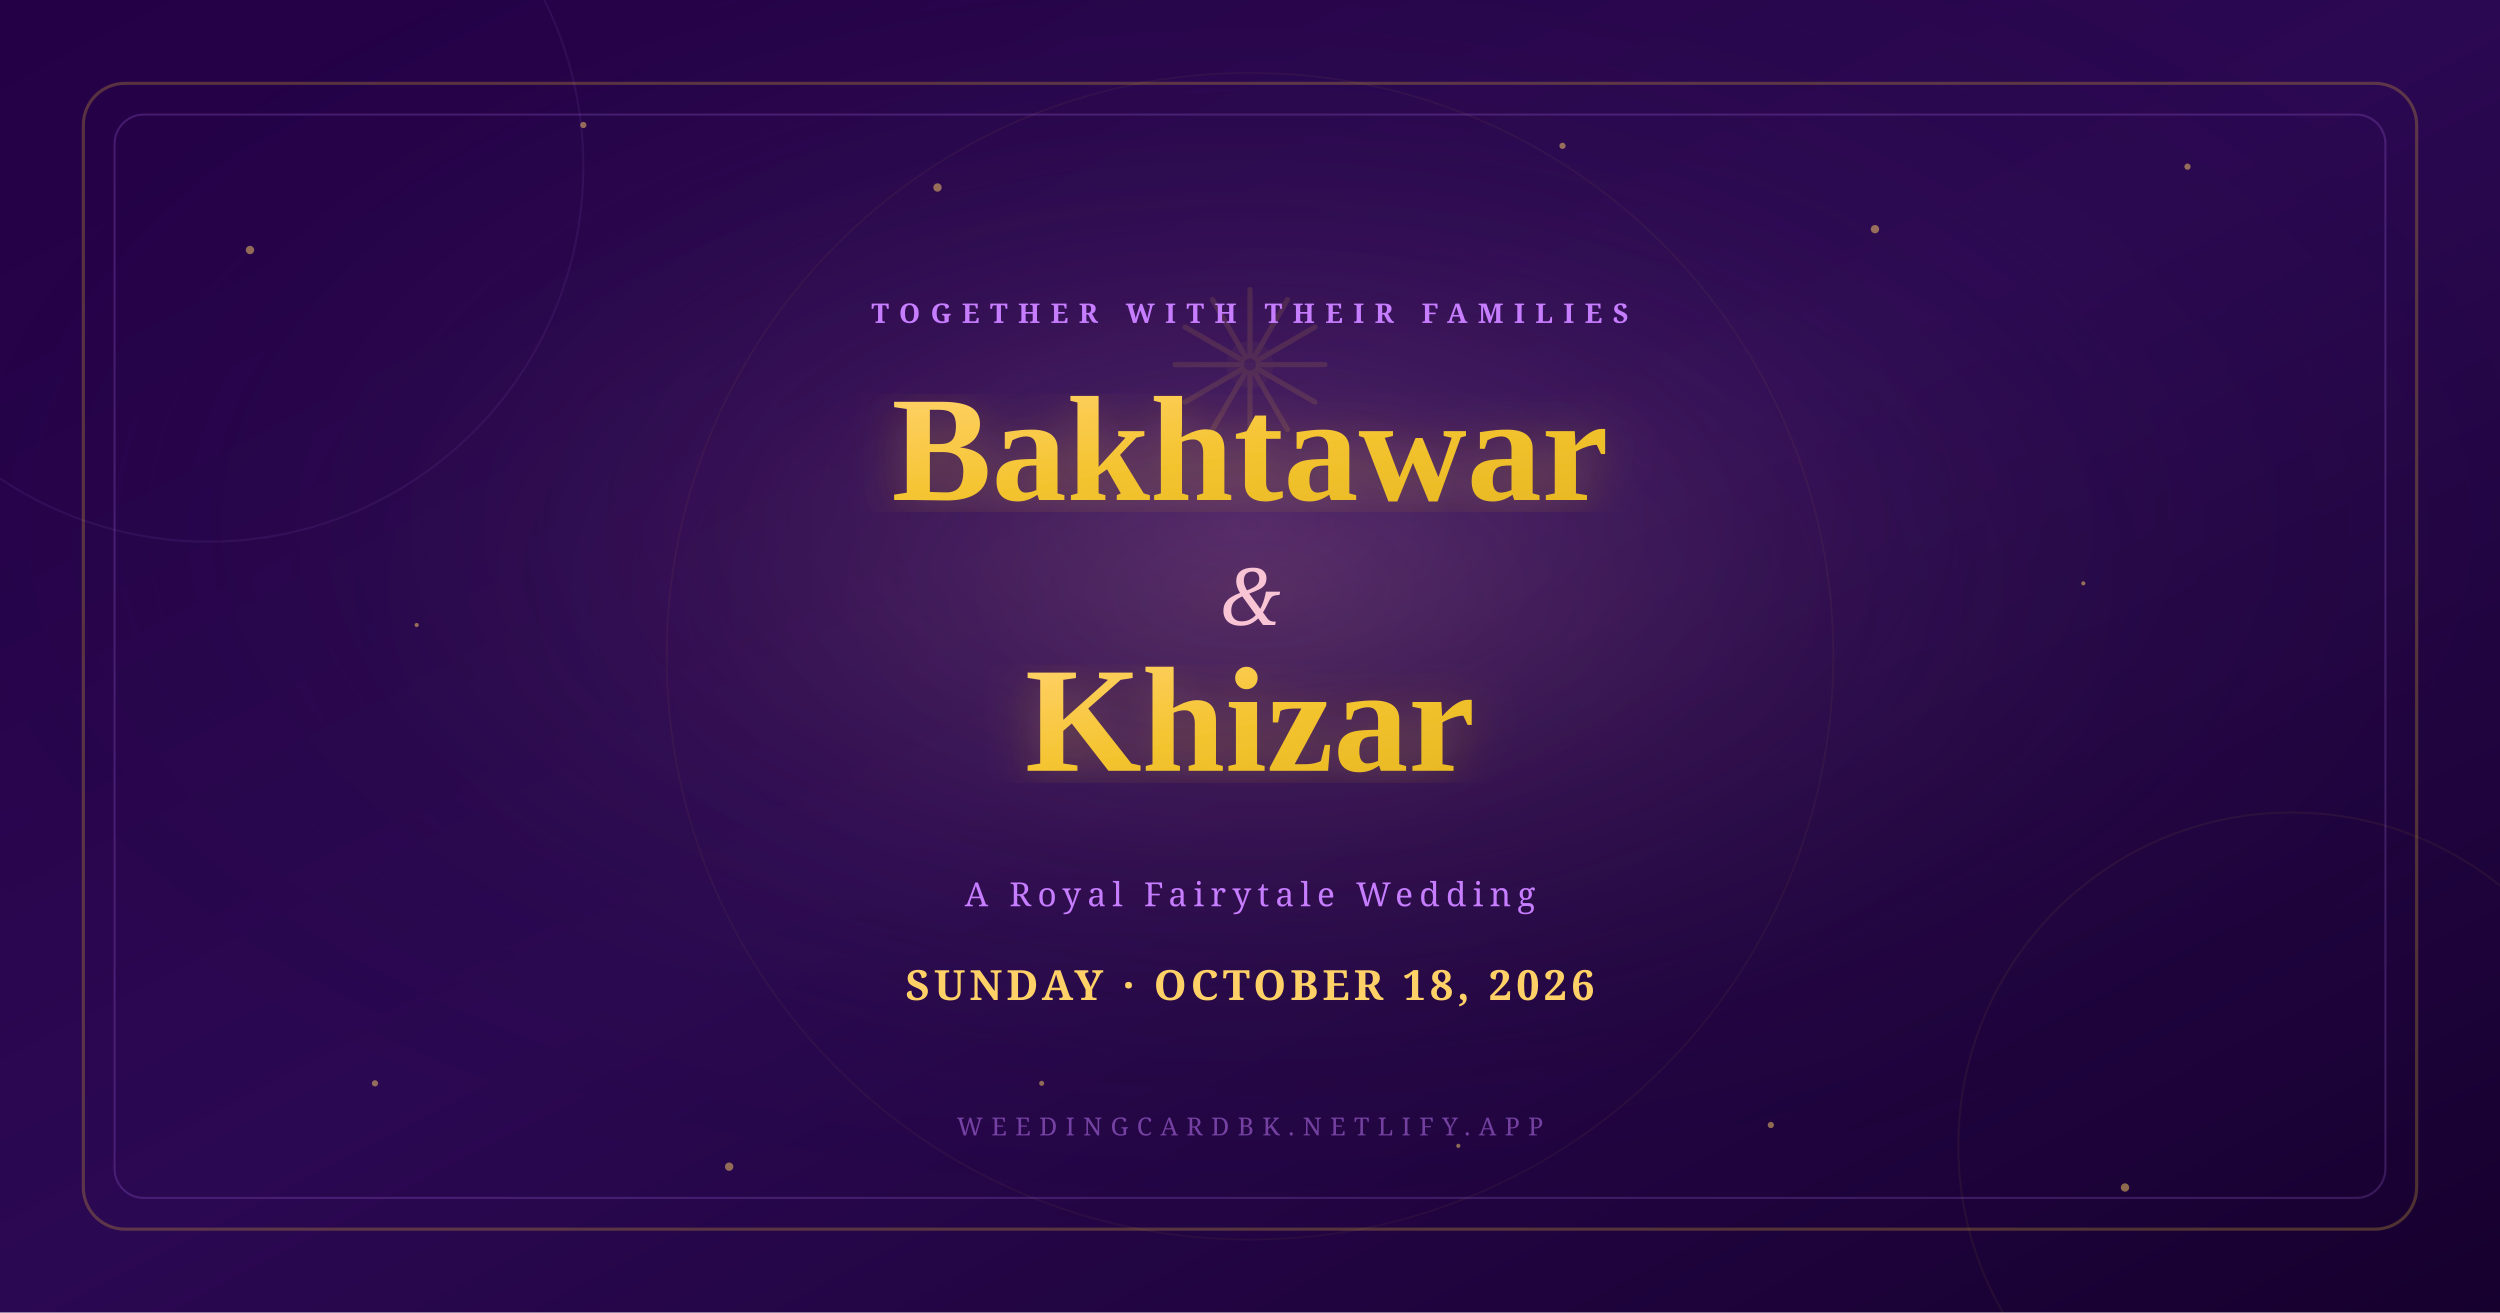
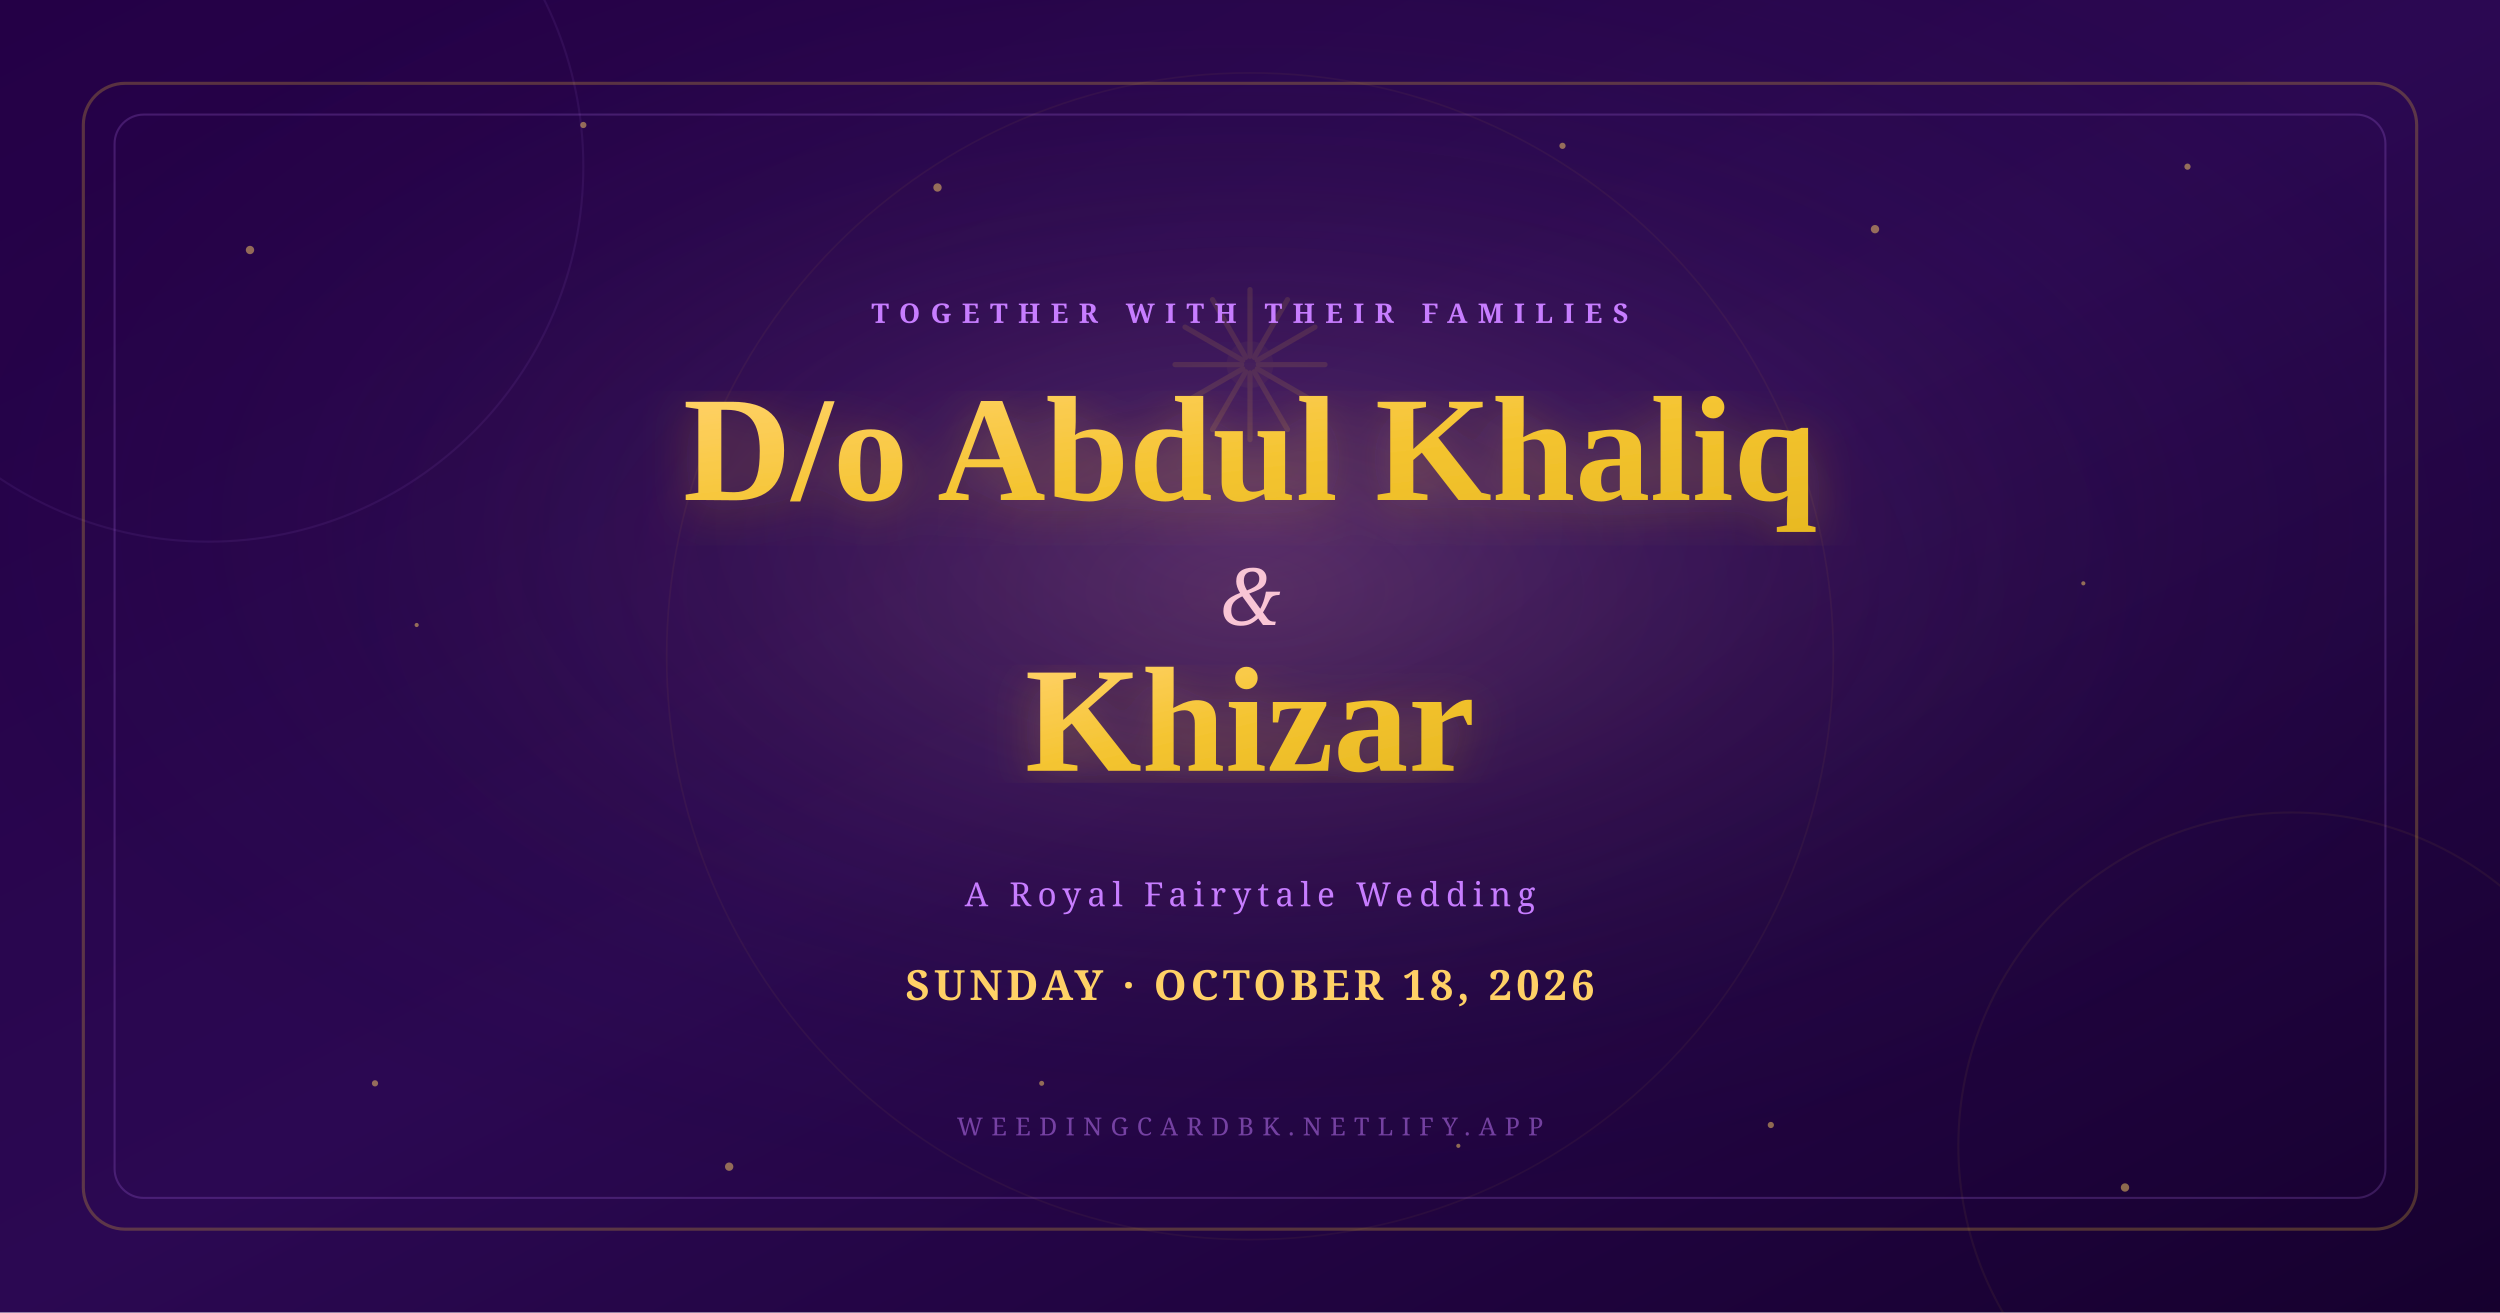
<svg xmlns="http://www.w3.org/2000/svg" viewBox="0 0 1200 630" width="1200" height="630">
  <defs>
    <linearGradient id="bg" x1="0" y1="0" x2="1" y2="1">
      <stop offset="0%" stop-color="#240046" />
      <stop offset="50%" stop-color="#2B0852" />
      <stop offset="100%" stop-color="#16002E" />
    </linearGradient>
    <linearGradient id="gold" x1="0" y1="0" x2="1" y2="1">
      <stop offset="0%" stop-color="#FFD166" />
      <stop offset="50%" stop-color="#F4C430" />
      <stop offset="100%" stop-color="#E8B923" />
    </linearGradient>
    <radialGradient id="glow" cx="50%" cy="40%" r="55%">
      <stop offset="0%" stop-color="rgba(199,125,255,0.18)" />
      <stop offset="100%" stop-color="transparent" />
    </radialGradient>
    <radialGradient id="glow2" cx="50%" cy="45%" r="40%">
      <stop offset="0%" stop-color="rgba(244,196,48,0.12)" />
      <stop offset="100%" stop-color="transparent" />
    </radialGradient>
    <filter id="shadow">
      <feDropShadow dx="0" dy="4" stdDeviation="12" flood-color="#F4C430" flood-opacity="0.3" />
    </filter>
  </defs>
  <rect width="1200" height="630" fill="url(#bg)" />
  <rect width="1200" height="630" fill="url(#glow)" />
  <rect width="1200" height="630" fill="url(#glow2)" />
  <circle cx="100" cy="80" r="180" fill="none" stroke="rgba(199,125,255,0.08)" stroke-width="1" />
  <circle cx="1100" cy="550" r="160" fill="none" stroke="rgba(244,196,48,0.06)" stroke-width="1" />
  <circle cx="600" cy="315" r="280" fill="none" stroke="rgba(244,196,48,0.05)" stroke-width="0.8" />
  <g fill="#FFD166" opacity="0.5">
    <circle cx="120" cy="120" r="2" />
    <circle cx="280" cy="60" r="1.5" />
    <circle cx="450" cy="90" r="2" />
    <circle cx="750" cy="70" r="1.5" />
    <circle cx="900" cy="110" r="2" />
    <circle cx="1050" cy="80" r="1.5" />
    <circle cx="180" cy="520" r="1.5" />
    <circle cx="350" cy="560" r="2" />
    <circle cx="850" cy="540" r="1.5" />
    <circle cx="1020" cy="570" r="2" />
    <circle cx="200" cy="300" r="1" />
    <circle cx="1000" cy="280" r="1" />
    <circle cx="500" cy="520" r="1.2" />
    <circle cx="700" cy="550" r="1" />
  </g>
  <g transform="translate(600,175)" opacity="0.12" stroke="#F4C430" stroke-width="2.5" fill="none" stroke-linecap="round">
    <line x1="0" y1="-4" x2="0" y2="-36" transform="rotate(0)" />
    <line x1="0" y1="-4" x2="0" y2="-36" transform="rotate(30)" />
    <line x1="0" y1="-4" x2="0" y2="-36" transform="rotate(60)" />
    <line x1="0" y1="-4" x2="0" y2="-36" transform="rotate(90)" />
    <line x1="0" y1="-4" x2="0" y2="-36" transform="rotate(120)" />
    <line x1="0" y1="-4" x2="0" y2="-36" transform="rotate(150)" />
    <line x1="0" y1="-4" x2="0" y2="-36" transform="rotate(180)" />
    <line x1="0" y1="-4" x2="0" y2="-36" transform="rotate(210)" />
    <line x1="0" y1="-4" x2="0" y2="-36" transform="rotate(240)" />
    <line x1="0" y1="-4" x2="0" y2="-36" transform="rotate(270)" />
    <line x1="0" y1="-4" x2="0" y2="-36" transform="rotate(300)" />
    <line x1="0" y1="-4" x2="0" y2="-36" transform="rotate(330)" />
    <circle cx="0" cy="0" r="10" fill="#F4C430" opacity="0.3" />
  </g>
  <rect x="40" y="40" width="1120" height="550" rx="20" fill="none" stroke="rgba(244,196,48,0.25)" stroke-width="1.5" />
  <rect x="55" y="55" width="1090" height="520" rx="14" fill="none" stroke="rgba(199,125,255,0.2)" stroke-width="1" />
  <line x1="350" y1="130" x2="850" y2="130" stroke="url(#gold)" stroke-width="0.8" opacity="0.5" />
  <text x="600" y="155" text-anchor="middle" fill="#C77DFF" font-family="Georgia, serif" font-size="13" letter-spacing="5" font-weight="600">TOGETHER WITH THEIR FAMILIES</text>
-   <text x="600" y="240" text-anchor="middle" fill="url(#gold)" font-family="Georgia, 'Times New Roman', serif" font-size="72" font-weight="700" filter="url(#shadow)">Bakhtawar</text>
+   <text x="600" y="240" text-anchor="middle" fill="url(#gold)" font-family="Georgia, 'Times New Roman', serif" font-size="72" font-weight="700" filter="url(#shadow)">D/o Abdul Khaliq</text>
  <text x="600" y="300" text-anchor="middle" fill="#F9C5D5" font-family="Georgia, serif" font-size="38" font-style="italic">&amp;</text>
  <text x="600" y="370" text-anchor="middle" fill="url(#gold)" font-family="Georgia, 'Times New Roman', serif" font-size="72" font-weight="700" filter="url(#shadow)">Khizar</text>
  <line x1="400" y1="400" x2="800" y2="400" stroke="url(#gold)" stroke-width="0.8" opacity="0.5" />
  <text x="600" y="435" text-anchor="middle" fill="#C77DFF" font-family="Georgia, serif" font-size="16" letter-spacing="3" font-weight="500">A Royal Fairytale Wedding</text>
  <text x="600" y="480" text-anchor="middle" fill="#FFD166" font-family="Georgia, serif" font-size="20" letter-spacing="2" font-weight="600">SUNDAY · OCTOBER 18, 2026</text>
  <line x1="350" y1="510" x2="850" y2="510" stroke="url(#gold)" stroke-width="0.8" opacity="0.5" />
  <text x="600" y="545" text-anchor="middle" fill="rgba(199,125,255,0.5)" font-family="Georgia, serif" font-size="12" letter-spacing="4">WEEDINGCARDBK.NETLIFY.APP</text>
</svg>
